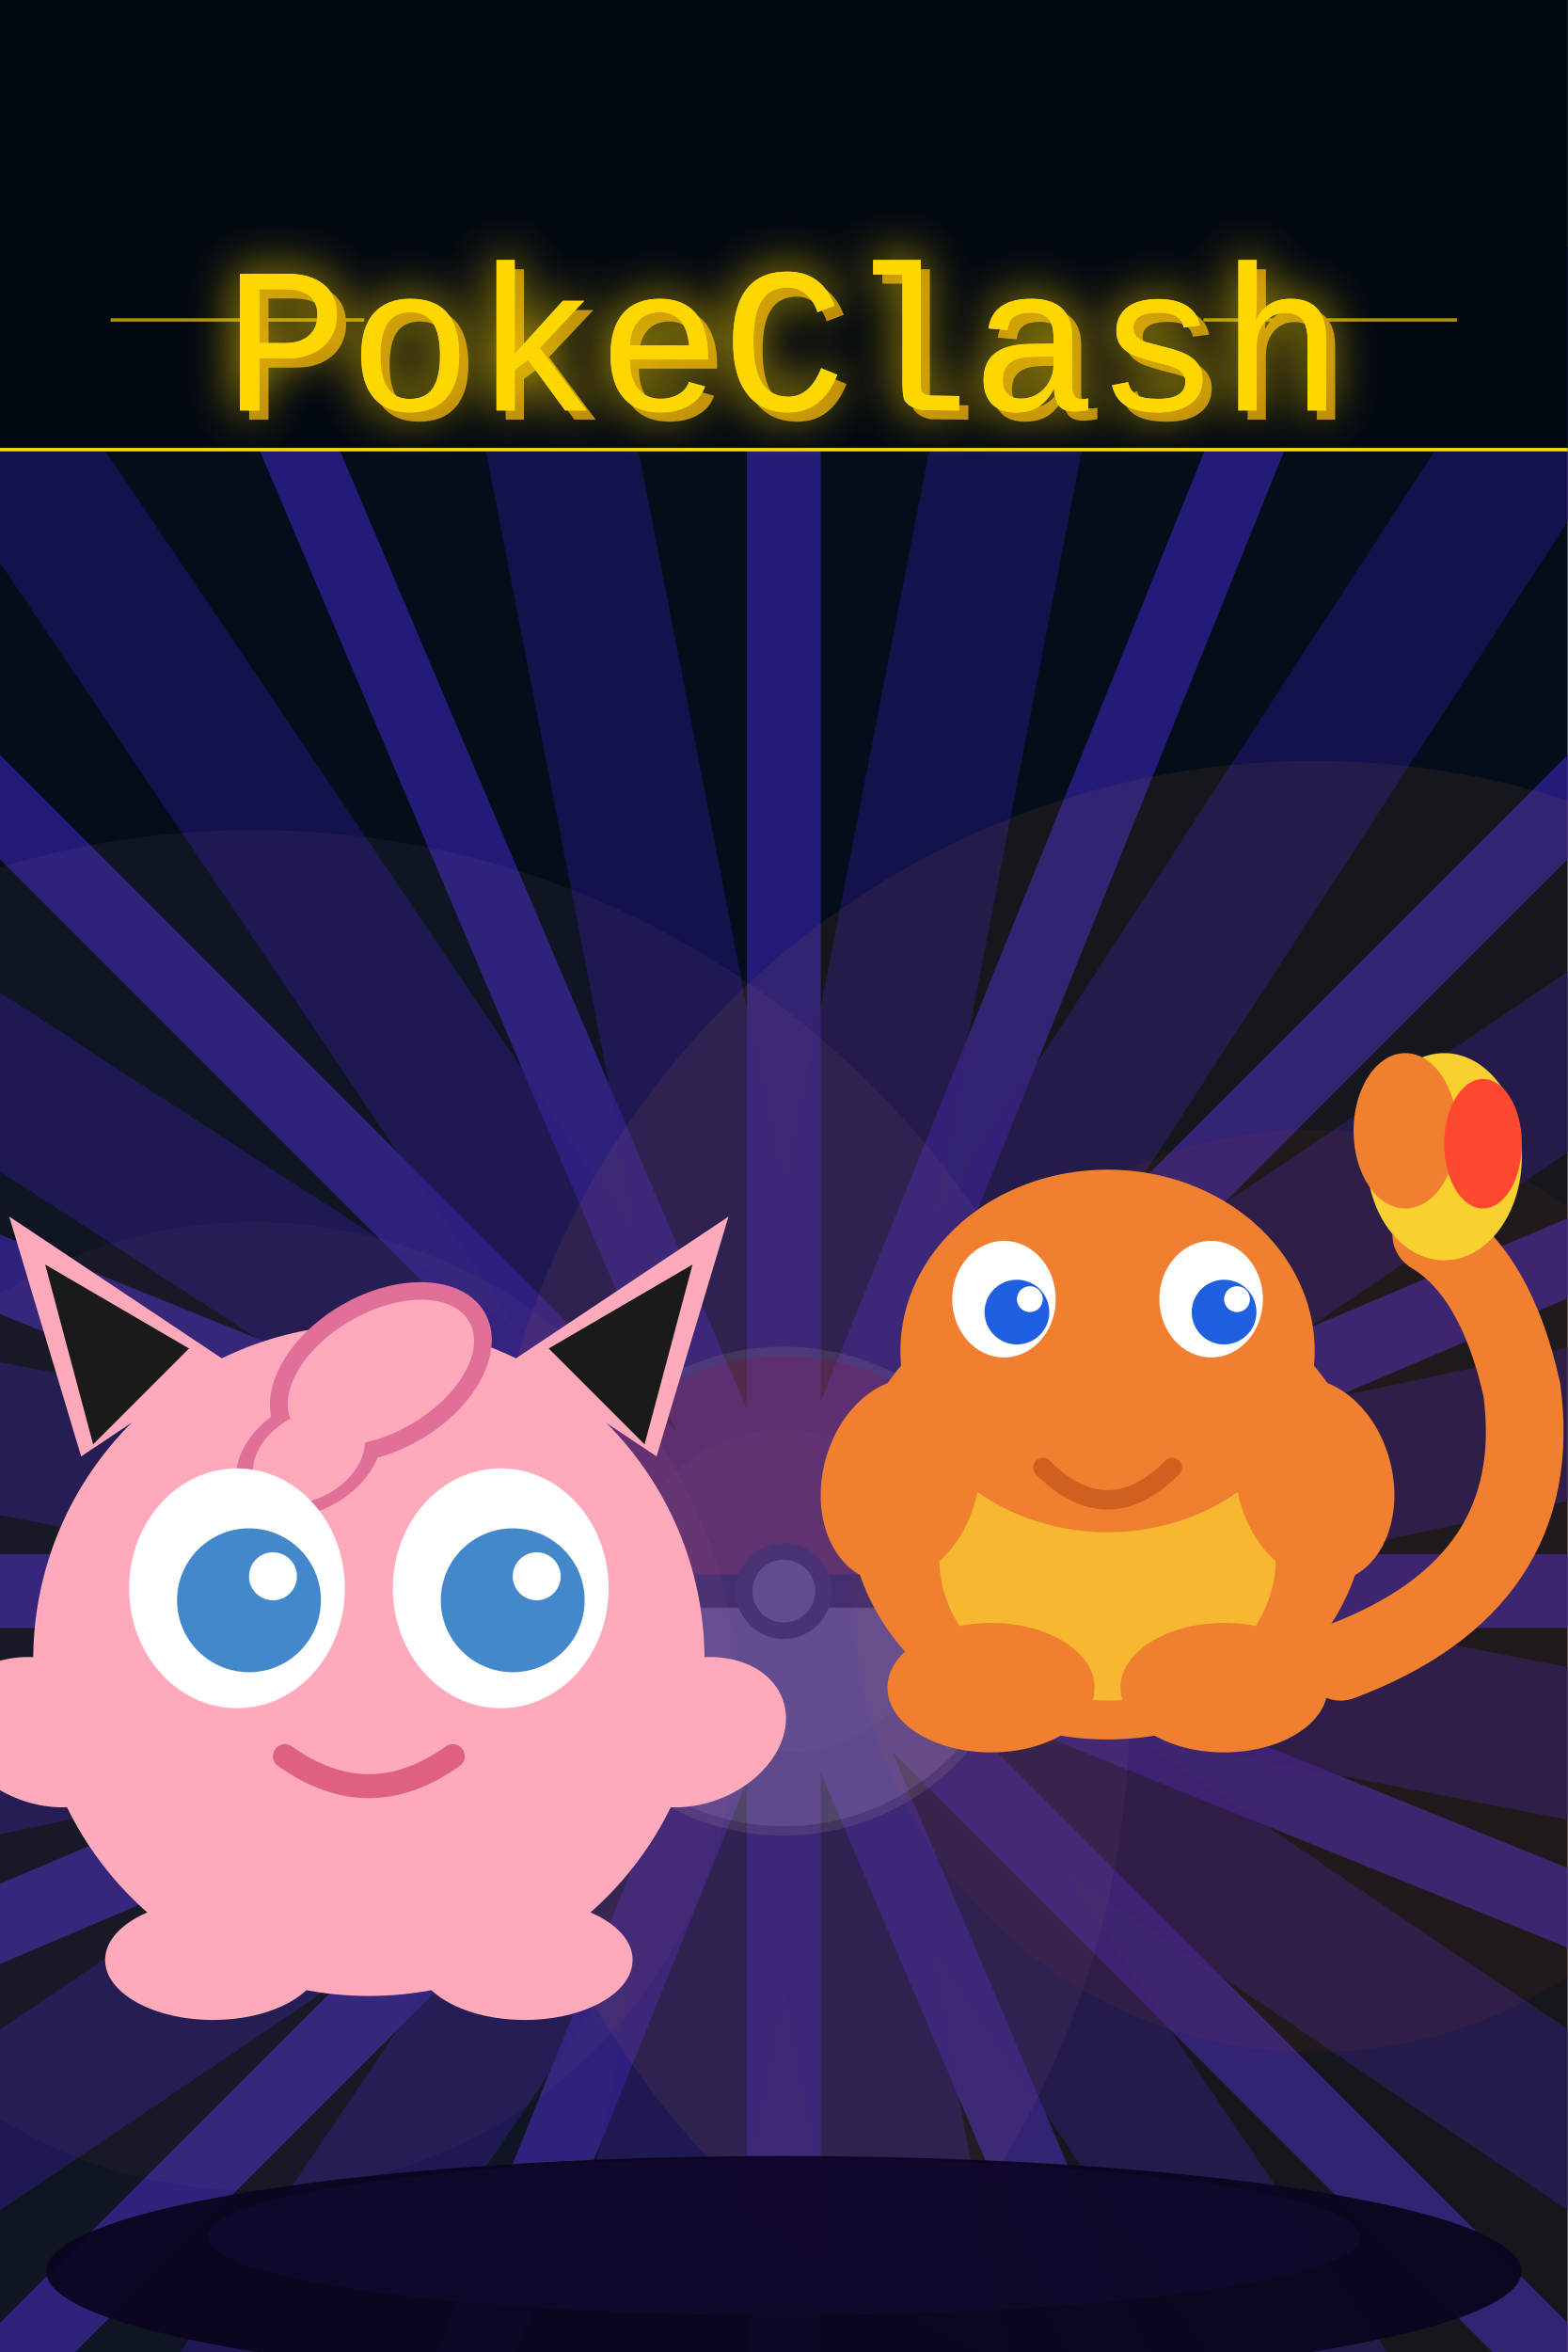
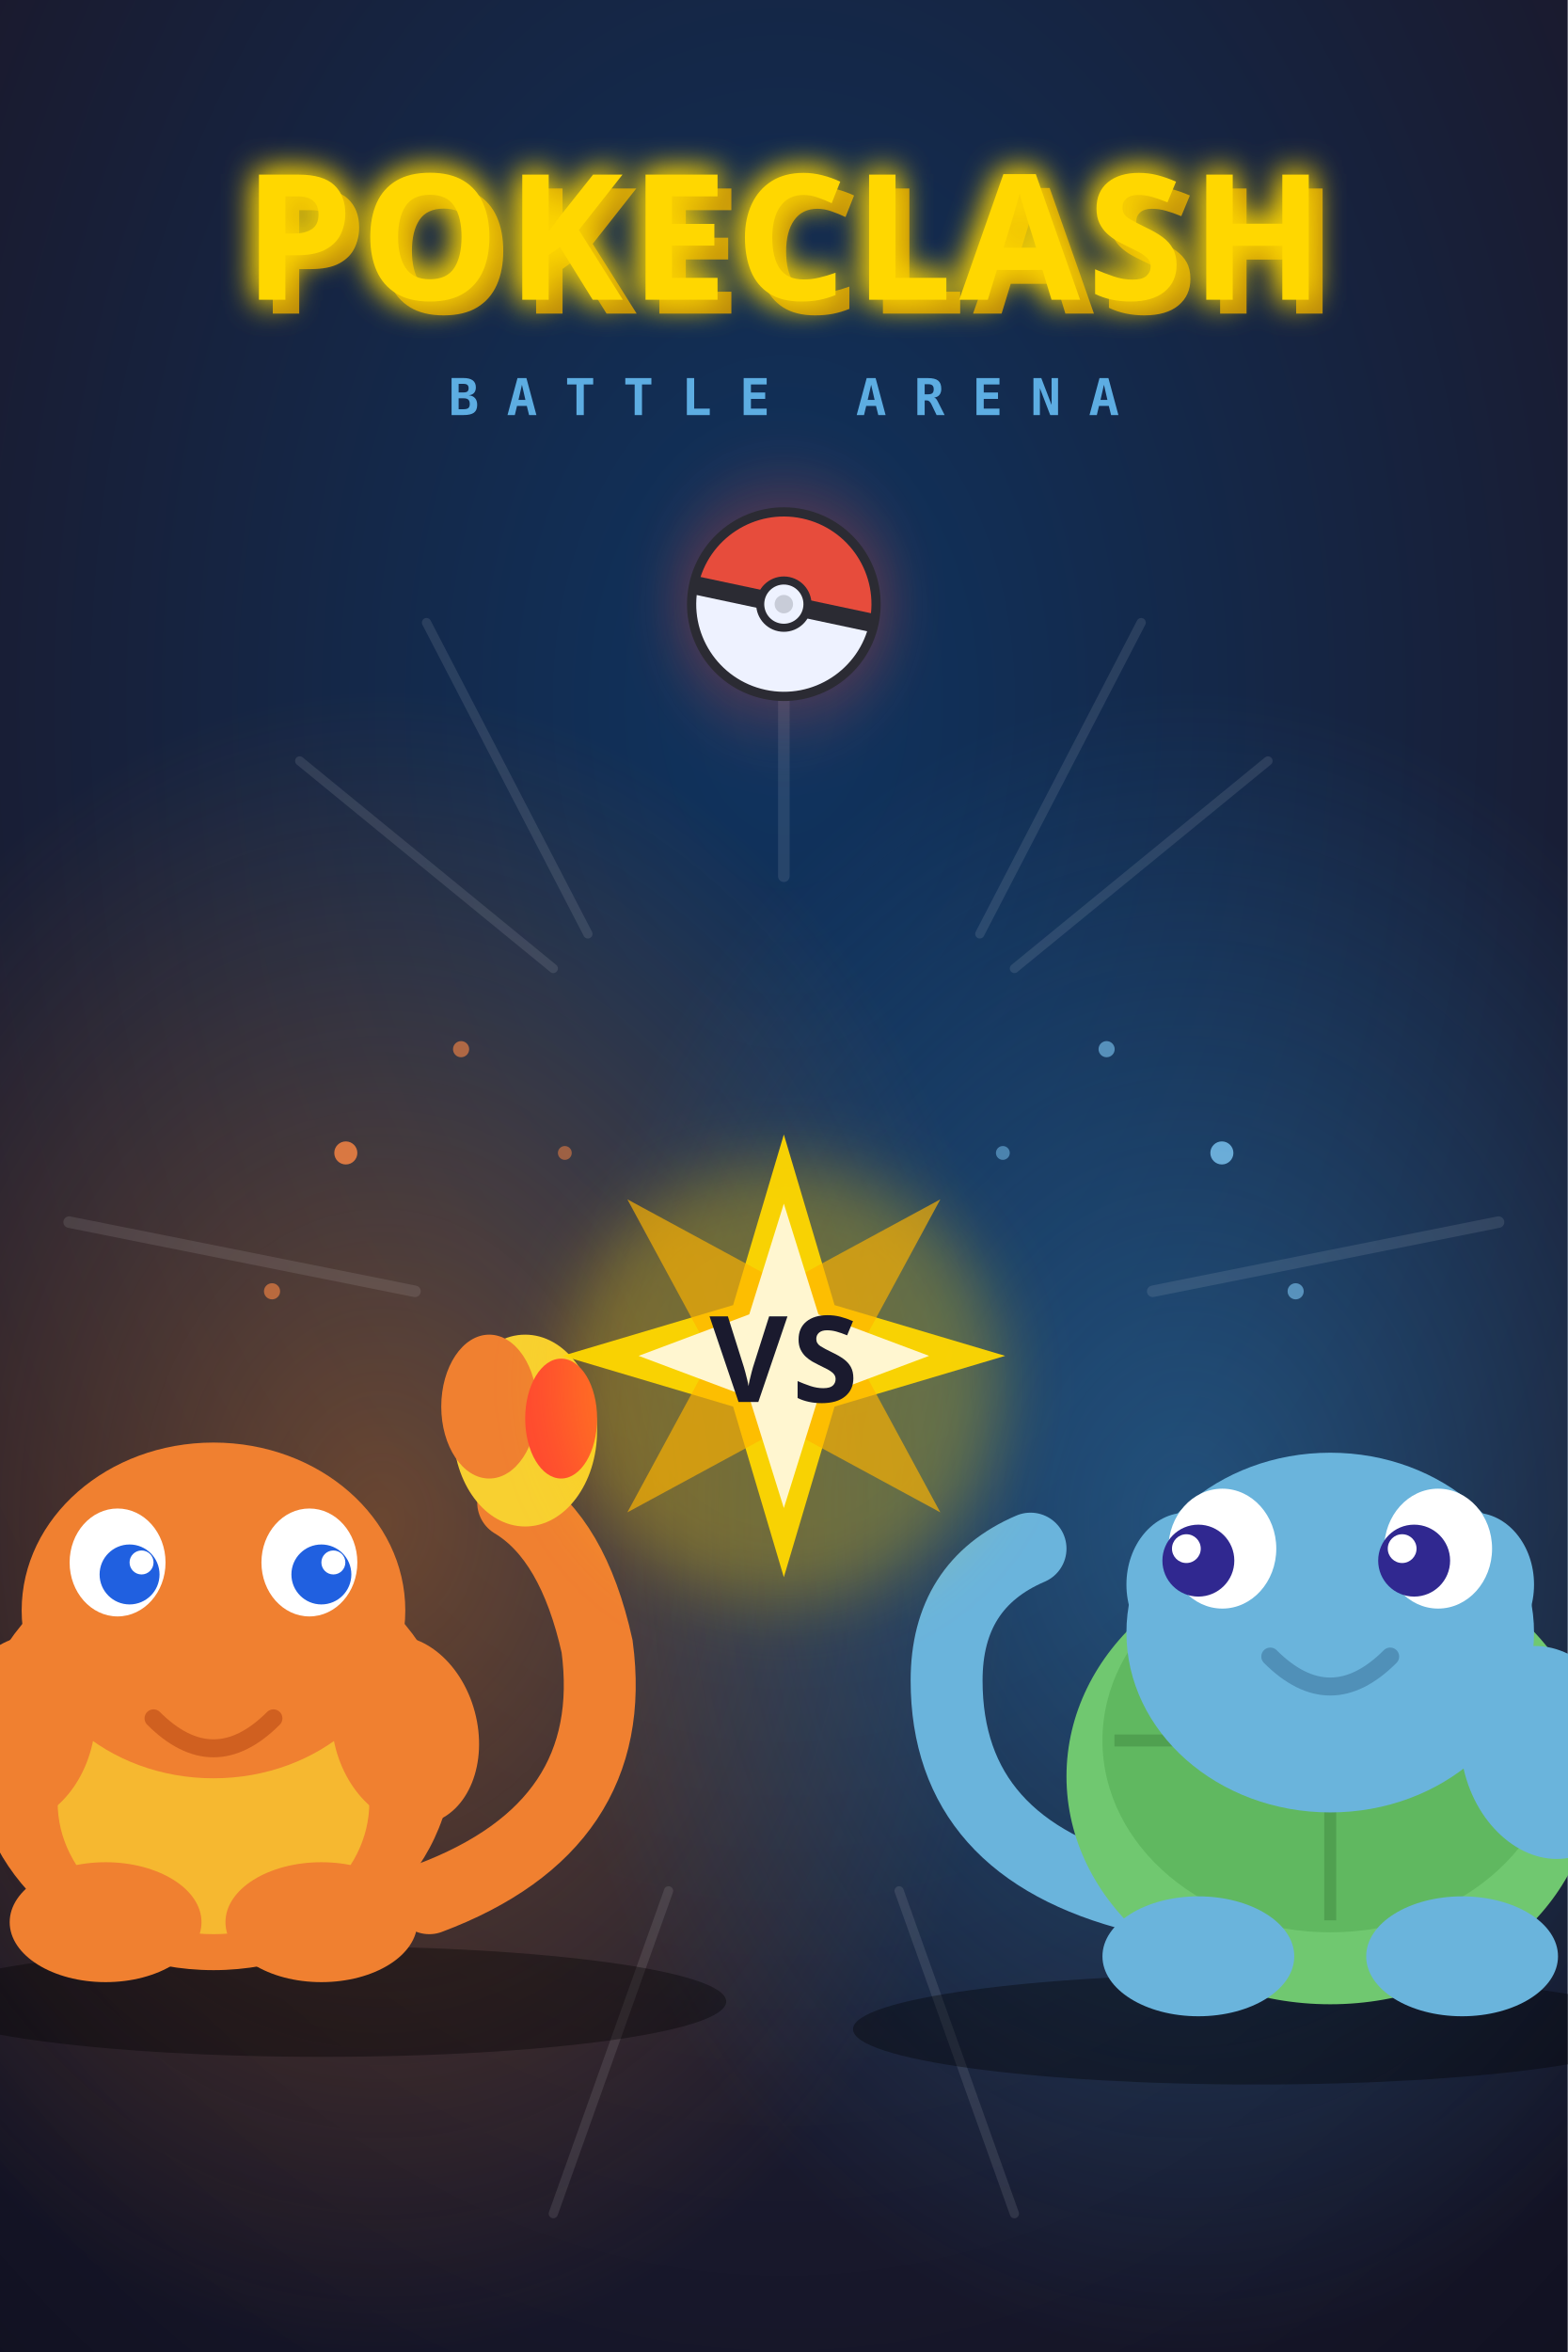
- <svg xmlns="http://www.w3.org/2000/svg" width="400" height="600" viewBox="0 0 680 1020">
+ <svg xmlns="http://www.w3.org/2000/svg" viewBox="0 0 680 1020" width="400" height="600">
  <defs>
-     <clipPath id="cvclip">
-       <rect width="680" height="1020" />
-     </clipPath>
-     <filter id="goldGlow" x="-40%" y="-40%" width="180%" height="180%">
-       <feGaussianBlur in="SourceGraphic" stdDeviation="10" result="blur" />
+     <radialGradient id="pciBg" cx="50%" cy="30%" r="90%">
+       <stop offset="0" stop-color="#0f3460" />
+       <stop offset="0.65" stop-color="#1a1a2e" />
+       <stop offset="1" stop-color="#101020" />
+     </radialGradient>
+     <radialGradient id="pciFire" cx="50%" cy="50%" r="50%">
+       <stop offset="0" stop-color="#e67e22" stop-opacity="0.4" />
+       <stop offset="1" stop-color="#e67e22" stop-opacity="0" />
+     </radialGradient>
+     <radialGradient id="pciWater" cx="50%" cy="50%" r="50%">
+       <stop offset="0" stop-color="#3498db" stop-opacity="0.4" />
+       <stop offset="1" stop-color="#3498db" stop-opacity="0" />
+     </radialGradient>
+     <filter id="pciGlow" x="-40%" y="-80%" width="180%" height="260%">
+       <feGaussianBlur in="SourceGraphic" stdDeviation="7" result="blur" />
      <feMerge>
+         <feMergeNode in="blur" />
        <feMergeNode in="blur" />
        <feMergeNode in="SourceGraphic" />
      </feMerge>
    </filter>
+     <filter id="pciSoft" x="-80%" y="-80%" width="260%" height="260%">
+       <feGaussianBlur stdDeviation="14" />
+     </filter>
  </defs>
-   <rect width="680" height="1020" fill="#030e1a" />
-   <g stroke="#3522aa" stroke-width="32" opacity="0.65">
-     <line x1="340" y1="690" x2="340" y2="-200" transform="rotate(0,340,690)" />
-     <line x1="340" y1="690" x2="340" y2="-200" transform="rotate(22,340,690)" />
-     <line x1="340" y1="690" x2="340" y2="-200" transform="rotate(45,340,690)" />
-     <line x1="340" y1="690" x2="340" y2="-200" transform="rotate(67,340,690)" />
-     <line x1="340" y1="690" x2="340" y2="-200" transform="rotate(90,340,690)" />
-     <line x1="340" y1="690" x2="340" y2="-200" transform="rotate(112,340,690)" />
-     <line x1="340" y1="690" x2="340" y2="-200" transform="rotate(135,340,690)" />
-     <line x1="340" y1="690" x2="340" y2="-200" transform="rotate(157,340,690)" />
-     <line x1="340" y1="690" x2="340" y2="-200" transform="rotate(180,340,690)" />
-     <line x1="340" y1="690" x2="340" y2="-200" transform="rotate(202,340,690)" />
-     <line x1="340" y1="690" x2="340" y2="-200" transform="rotate(225,340,690)" />
-     <line x1="340" y1="690" x2="340" y2="-200" transform="rotate(247,340,690)" />
-     <line x1="340" y1="690" x2="340" y2="-200" transform="rotate(270,340,690)" />
-     <line x1="340" y1="690" x2="340" y2="-200" transform="rotate(292,340,690)" />
-     <line x1="340" y1="690" x2="340" y2="-200" transform="rotate(315,340,690)" />
-     <line x1="340" y1="690" x2="340" y2="-200" transform="rotate(337,340,690)" />
+   <rect width="680" height="1020" fill="url(#pciBg)" />
+   <ellipse cx="165" cy="660" rx="280" ry="360" fill="url(#pciFire)" />
+   <ellipse cx="515" cy="660" rx="280" ry="360" fill="url(#pciWater)" />
+   <g stroke="rgba(255,255,255,0.10)" stroke-linecap="round">
+     <line x1="340" y1="380" x2="340" y2="230" stroke-width="5" />
+     <line x1="240" y1="420" x2="130" y2="330" stroke-width="4" />
+     <line x1="440" y1="420" x2="550" y2="330" stroke-width="4" />
+     <line x1="180" y1="560" x2="30" y2="530" stroke-width="5" />
+     <line x1="500" y1="560" x2="650" y2="530" stroke-width="5" />
+     <line x1="190" y1="740" x2="60" y2="810" stroke-width="4" />
+     <line x1="490" y1="740" x2="620" y2="810" stroke-width="4" />
+     <line x1="290" y1="820" x2="240" y2="960" stroke-width="4" />
+     <line x1="390" y1="820" x2="440" y2="960" stroke-width="4" />
+     <line x1="255" y1="405" x2="185" y2="270" stroke-width="4" />
+     <line x1="425" y1="405" x2="495" y2="270" stroke-width="4" />
  </g>
-   <g stroke="#231580" stroke-width="65" opacity="0.5">
-     <line x1="340" y1="690" x2="340" y2="-200" transform="rotate(11,340,690)" />
-     <line x1="340" y1="690" x2="340" y2="-200" transform="rotate(33,340,690)" />
-     <line x1="340" y1="690" x2="340" y2="-200" transform="rotate(56,340,690)" />
-     <line x1="340" y1="690" x2="340" y2="-200" transform="rotate(78,340,690)" />
-     <line x1="340" y1="690" x2="340" y2="-200" transform="rotate(101,340,690)" />
-     <line x1="340" y1="690" x2="340" y2="-200" transform="rotate(124,340,690)" />
-     <line x1="340" y1="690" x2="340" y2="-200" transform="rotate(146,340,690)" />
-     <line x1="340" y1="690" x2="340" y2="-200" transform="rotate(169,340,690)" />
-     <line x1="340" y1="690" x2="340" y2="-200" transform="rotate(191,340,690)" />
-     <line x1="340" y1="690" x2="340" y2="-200" transform="rotate(214,340,690)" />
-     <line x1="340" y1="690" x2="340" y2="-200" transform="rotate(236,340,690)" />
-     <line x1="340" y1="690" x2="340" y2="-200" transform="rotate(258,340,690)" />
-     <line x1="340" y1="690" x2="340" y2="-200" transform="rotate(281,340,690)" />
-     <line x1="340" y1="690" x2="340" y2="-200" transform="rotate(303,340,690)" />
-     <line x1="340" y1="690" x2="340" y2="-200" transform="rotate(326,340,690)" />
-     <line x1="340" y1="690" x2="340" y2="-200" transform="rotate(349,340,690)" />
+   <g transform="translate(340,262) rotate(12)">
+     <circle r="48" fill="#e74c3c" opacity="0.35" filter="url(#pciSoft)" />
+     <circle r="40" fill="#eef2ff" />
+     <path d="M -40 0 A 40 40 0 0 1 40 0 Z" fill="#e74c3c" />
+     <rect x="-40" y="-4" width="80" height="8" fill="#2b2b33" />
+     <circle r="12" fill="#2b2b33" />
+     <circle r="8.5" fill="#eef2ff" />
+     <circle r="4" fill="#c8ccd8" />
+     <circle r="40" fill="none" stroke="#2b2b33" stroke-width="4" />
  </g>
-   <g transform="translate(340,690) scale(0.8)" opacity="0.18">
-     <path d="M -130 0 A 130 130 0 0 1 130 0 Z" fill="#e74c3c" />
-     <path d="M -130 0 A 130 130 0 0 0 130 0 Z" fill="#eef2ff" />
-     <circle cx="0" cy="0" r="130" fill="none" stroke="#888" stroke-width="5" />
-     <rect x="-130" y="-9" width="260" height="18" fill="#333" />
-     <circle cx="0" cy="0" r="26" fill="#555" />
-     <circle cx="0" cy="0" r="17" fill="#eef2ff" />
-   </g>
-   <circle cx="110" cy="740" r="380" fill="#ffaabb" opacity="0.05" />
-   <circle cx="110" cy="740" r="210" fill="#ff7799" opacity="0.04" />
-   <circle cx="570" cy="690" r="360" fill="#f08030" opacity="0.08" />
-   <circle cx="570" cy="690" r="200" fill="#f05010" opacity="0.05" />
-   <circle cx="340" cy="690" r="70" fill="#ffffff" opacity="0.018" />
-   <g transform="translate(-48, 460) scale(5.2)" clip-path="url(#cvclip)">
-     <circle cx="40" cy="50" r="28" fill="#ffaabb" />
-     <polygon points="16,33 10,13 28,25" fill="#ffaabb" />
-     <polygon points="17,32 13,17 25,24" fill="#1a1a1a" />
-     <polygon points="64,33 70,13 52,25" fill="#ffaabb" />
-     <polygon points="63,32 67,17 55,24" fill="#1a1a1a" />
-     <ellipse cx="41" cy="26" rx="10" ry="6.5" fill="#e0709a" transform="rotate(-30 41 26)" />
-     <ellipse cx="35" cy="33" rx="6.5" ry="4.5" fill="#e0709a" transform="rotate(-30 35 33)" />
-     <ellipse cx="41" cy="26" rx="8.5" ry="5" fill="#ffaabb" transform="rotate(-30 41 26)" />
-     <ellipse cx="35" cy="33" rx="5" ry="3.5" fill="#ffaabb" transform="rotate(-30 35 33)" />
-     <ellipse cx="29" cy="44" rx="9" ry="10" fill="white" />
-     <ellipse cx="51" cy="44" rx="9" ry="10" fill="white" />
-     <circle cx="30" cy="45" r="6" fill="#4488cc" />
-     <circle cx="52" cy="45" r="6" fill="#4488cc" />
-     <circle cx="32" cy="43" r="2" fill="white" />
-     <circle cx="54" cy="43" r="2" fill="white" />
-     <path d="M33 58 Q40 63 47 58" fill="none" stroke="#e06080" stroke-width="2" stroke-linecap="round" />
-     <ellipse cx="13" cy="56" rx="8" ry="6" fill="#ffaabb" transform="rotate(20 13 56)" />
-     <ellipse cx="67" cy="56" rx="8" ry="6" fill="#ffaabb" transform="rotate(-20 67 56)" />
-     <ellipse cx="27" cy="75" rx="9" ry="5" fill="#ffaabb" />
-     <ellipse cx="53" cy="75" rx="9" ry="5" fill="#ffaabb" />
-   </g>
-   <g transform="translate(267, 350) scale(5.616)">
+   <ellipse cx="140" cy="868" rx="175" ry="24" fill="#000" opacity="0.35" />
+   <ellipse cx="545" cy="880" rx="175" ry="24" fill="#000" opacity="0.35" />
+   <g transform="translate(-105,480) scale(5.2)">
    <path d="M56 66 Q72 60 70 45 Q68 36 63 33" fill="none" stroke="#f08030" stroke-width="6" stroke-linecap="round" />
    <ellipse cx="64" cy="27" rx="6" ry="8" fill="#f8d030" />
    <ellipse cx="61" cy="25" rx="4" ry="6" fill="#f08030" />
    <ellipse cx="67" cy="26" rx="3" ry="5" fill="#ff4830" />
    <ellipse cx="38" cy="54" rx="20" ry="18" fill="#f08030" />
    <ellipse cx="38" cy="58" rx="13" ry="11" fill="#f8d030" opacity="0.7" />
    <ellipse cx="38" cy="42" rx="16" ry="14" fill="#f08030" />
    <ellipse cx="30" cy="38" rx="4" ry="4.5" fill="white" />
    <ellipse cx="46" cy="38" rx="4" ry="4.5" fill="white" />
    <circle cx="31" cy="39" r="2.5" fill="#2060e0" />
    <circle cx="47" cy="39" r="2.5" fill="#2060e0" />
    <circle cx="32" cy="38" r="1" fill="white" />
    <circle cx="48" cy="38" r="1" fill="white" />
    <path d="M33 51 Q38 56 43 51" fill="none" stroke="#d06020" stroke-width="1.5" stroke-linecap="round" />
    <ellipse cx="22" cy="52" rx="6" ry="8" fill="#f08030" transform="rotate(15 22 52)" />
    <ellipse cx="54" cy="52" rx="6" ry="8" fill="#f08030" transform="rotate(-15 54 52)" />
    <ellipse cx="29" cy="68" rx="8" ry="5" fill="#f08030" />
    <ellipse cx="47" cy="68" rx="8" ry="5" fill="#f08030" />
  </g>
-   <ellipse cx="340" cy="985" rx="320" ry="50" fill="#0c0420" opacity="0.95" />
-   <ellipse cx="340" cy="970" rx="250" ry="34" fill="#140830" opacity="0.6" />
-   <rect x="0" y="0" width="680" height="195" fill="#020810" />
-   <line x1="0" y1="195" x2="680" y2="195" stroke="#FFD700" stroke-width="1.5" />
-   <rect x="48" y="138" width="110" height="1.5" fill="#FFD700" opacity="0.65" />
-   <rect x="522" y="138" width="110" height="1.5" fill="#FFD700" opacity="0.65" />
-   <text x="344" y="182" text-anchor="middle" font-family="'Press Start 2P','Courier New',monospace" font-size="90" fill="#b8860b" letter-spacing="0">PokeClash</text>
-   <text x="340" y="178" text-anchor="middle" font-family="'Press Start 2P','Courier New',monospace" font-size="90" fill="#FFD700" letter-spacing="0" filter="url(#goldGlow)">PokeClash</text>
-   <text x="340" y="178" text-anchor="middle" font-family="'Press Start 2P','Courier New',monospace" font-size="90" fill="#FFD700" letter-spacing="0">PokeClash</text>
+   <g transform="translate(785,500) scale(-5.2,5.2)">
+     <path d="M56 62 Q72 58 72 44 Q72 36 65 33" fill="none" stroke="#6ab4dc" stroke-width="6" stroke-linecap="round" />
+     <ellipse cx="40" cy="52" rx="22" ry="19" fill="#70c870" />
+     <ellipse cx="40" cy="49" rx="19" ry="16" fill="#60b860" />
+     <line x1="40" y1="34" x2="40" y2="64" stroke="#50a050" stroke-width="1" />
+     <line x1="22" y1="49" x2="58" y2="49" stroke="#50a050" stroke-width="1" />
+     <ellipse cx="40" cy="40" rx="17" ry="15" fill="#6ab4dc" />
+     <ellipse cx="28" cy="36" rx="5" ry="6" fill="#6ab4dc" />
+     <ellipse cx="52" cy="36" rx="5" ry="6" fill="#6ab4dc" />
+     <ellipse cx="31" cy="33" rx="4.5" ry="5" fill="white" />
+     <ellipse cx="49" cy="33" rx="4.5" ry="5" fill="white" />
+     <circle cx="33" cy="34" r="3" fill="#302890" />
+     <circle cx="51" cy="34" r="3" fill="#302890" />
+     <circle cx="34" cy="33" r="1.2" fill="white" />
+     <circle cx="52" cy="33" r="1.2" fill="white" />
+     <path d="M35 42 Q40 47 45 42" fill="none" stroke="#5090b8" stroke-width="1.5" stroke-linecap="round" />
+     <ellipse cx="22" cy="50" rx="7" ry="9" fill="#6ab4dc" transform="rotate(15 22 50)" />
+     <ellipse cx="29" cy="67" rx="8" ry="5" fill="#6ab4dc" />
+     <ellipse cx="51" cy="67" rx="8" ry="5" fill="#6ab4dc" />
+   </g>
+   <g fill="#ff8844">
+     <circle cx="150" cy="500" r="5" opacity="0.8" />
+     <circle cx="200" cy="455" r="3.5" opacity="0.6" />
+     <circle cx="118" cy="560" r="3.5" opacity="0.6" />
+     <circle cx="245" cy="500" r="3" opacity="0.5" />
+   </g>
+   <g fill="#7ec8f5">
+     <circle cx="530" cy="500" r="5" opacity="0.8" />
+     <circle cx="480" cy="455" r="3.5" opacity="0.6" />
+     <circle cx="562" cy="560" r="3.5" opacity="0.6" />
+     <circle cx="435" cy="500" r="3" opacity="0.5" />
+   </g>
+   <circle cx="340" cy="600" r="95" fill="#ffd700" opacity="0.3" filter="url(#pciSoft)" />
+   <polygon points="340,492 362,566 436,588 362,610 340,684 318,610 244,588 318,566" fill="#ffd700" opacity="0.95" />
+   <polygon points="340,492 362,566 436,588 362,610 340,684 318,610 244,588 318,566" transform="rotate(45 340 588)" fill="#ffb300" opacity="0.65" />
+   <polygon points="340,522 355,570 403,588 355,606 340,654 325,606 277,588 325,570" fill="#fff6d0" />
+   <text x="340" y="608" text-anchor="middle" font-family="'Arial Black','Impact',sans-serif" font-weight="900" font-size="52" fill="#1a1a2e" letter-spacing="2">VS</text>
+   <text x="346" y="136" text-anchor="middle" font-family="'Arial Black','Impact',sans-serif" font-weight="900" font-size="76" letter-spacing="3" fill="#b8860b">POKECLASH</text>
+   <text x="340" y="130" text-anchor="middle" font-family="'Arial Black','Impact',sans-serif" font-weight="900" font-size="76" letter-spacing="3" fill="#ffd700" filter="url(#pciGlow)">POKECLASH</text>
+   <text x="340" y="180" text-anchor="middle" font-family="monospace" font-weight="bold" font-size="22" letter-spacing="12" fill="#5dade2">BATTLE ARENA</text>
+   <rect x="0" y="890" width="680" height="130" fill="#101020" opacity="0" />
</svg>
